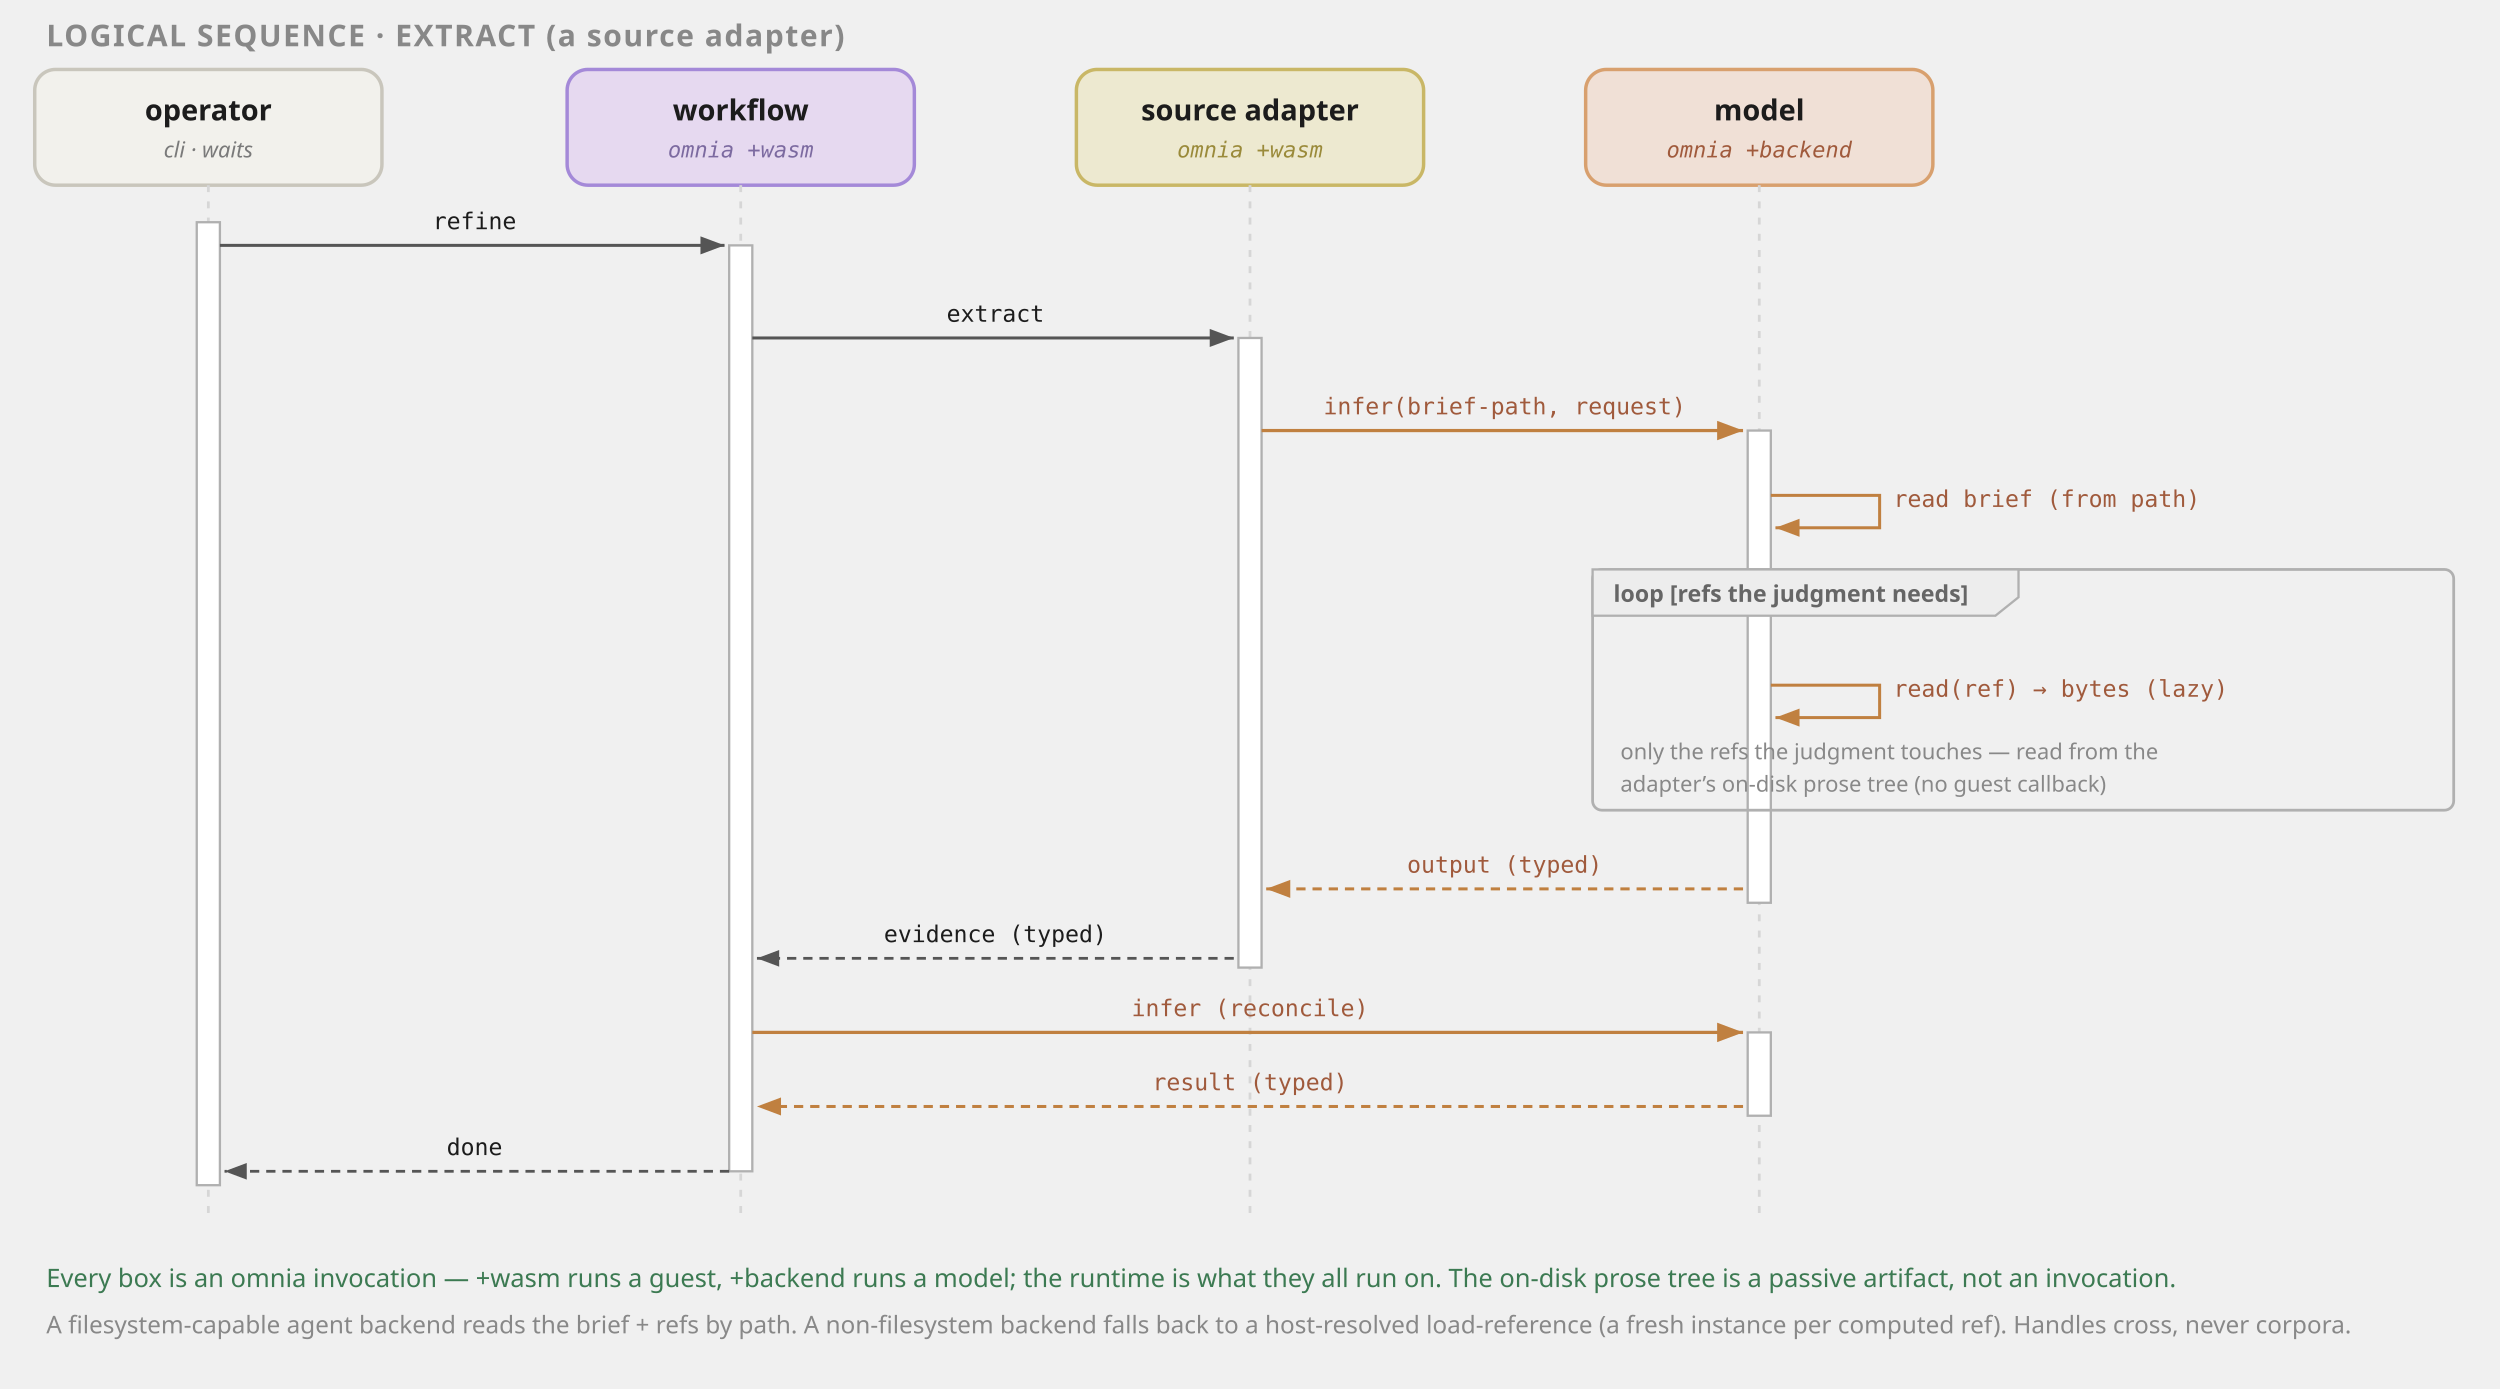
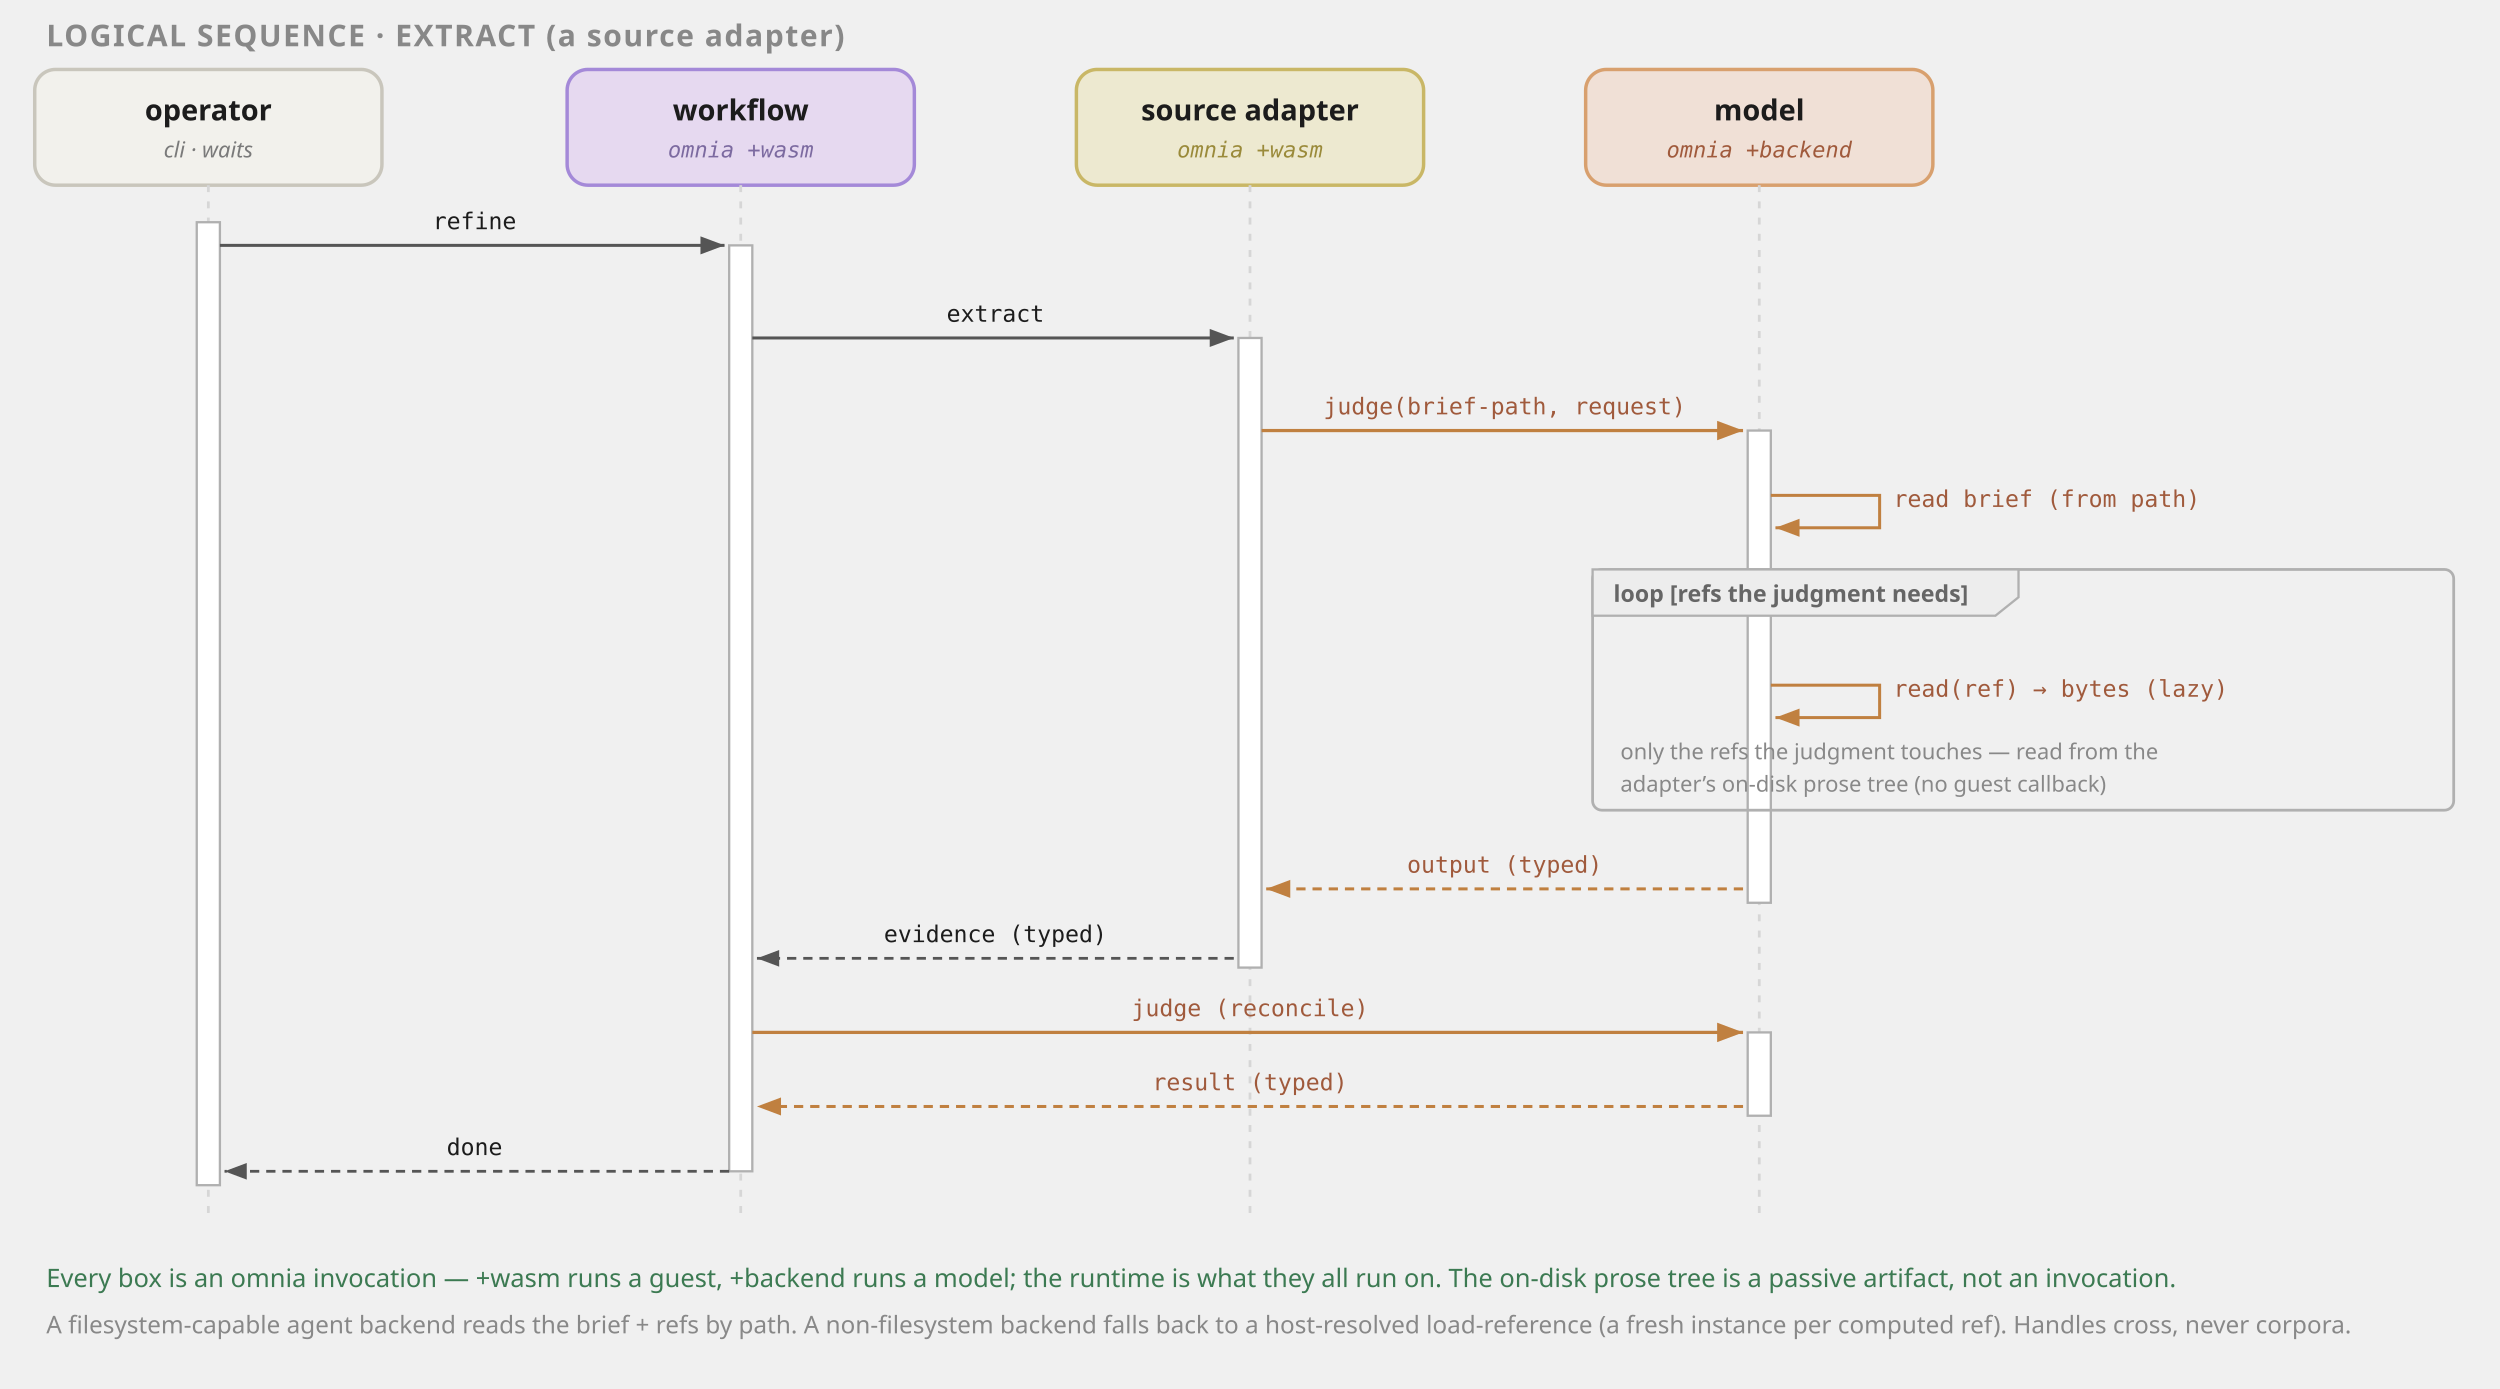
- <svg xmlns="http://www.w3.org/2000/svg" viewBox="0 0 1080 600" role="img" aria-label="Logical sequence for an extract: the operator invokes the workflow (omnia +wasm), which invokes a source adapter (omnia +wasm), which requests infer with a brief path from the model (omnia +backend); the model reads the brief from the adapter's on-disk prose tree and, in a loop over the references the judgment needs, reads each one directly — no guest callback; the model returns evidence to the source adapter, which returns to the workflow; the workflow then runs a direct reconcile infer and returns done to the operator. A non-filesystem backend falls back to a host-resolved load-reference. Every box is an Omnia invocation and every +wasm box is a fresh instance.">
+ <svg xmlns="http://www.w3.org/2000/svg" viewBox="0 0 1080 600" role="img" aria-label="Logical sequence for an extract: the operator invokes the workflow (omnia +wasm), which invokes a source adapter (omnia +wasm), which requests judge with a brief path from the model (omnia +backend); the model reads the brief from the adapter's on-disk prose tree and, in a loop over the references the judgment needs, reads each one directly — no guest callback; the model returns evidence to the source adapter, which returns to the workflow; the workflow then runs a direct reconcile judge and returns done to the operator. A non-filesystem backend falls back to a host-resolved load-reference. Every box is an Omnia invocation and every +wasm box is a fresh instance.">
  <defs>
    <marker id="sx-arr" markerWidth="10" markerHeight="10" refX="8" refY="3" orient="auto">
      <path d="M0,0 L0,6 L8,3 z" fill="#555" />
    </marker>
    <marker id="sx-arrO" markerWidth="10" markerHeight="10" refX="8" refY="3" orient="auto">
      <path d="M0,0 L0,6 L8,3 z" fill="#c08040" />
    </marker>
  </defs>
  <text x="20" y="20" font-family="ui-sans-serif, system-ui, sans-serif" font-size="13" font-weight="700" fill="#888" letter-spacing="0.05em">LOGICAL SEQUENCE · EXTRACT (a source adapter)</text>
  <rect x="15" y="30" width="150" height="50" rx="9" fill="#f2f1ec" stroke="#c9c6bc" stroke-width="1.5" />
  <text x="90" y="52" text-anchor="middle" font-family="ui-sans-serif, system-ui, sans-serif" font-size="12.5" font-weight="600" fill="#1c1c1c">operator</text>
  <text x="90" y="68" text-anchor="middle" font-family="ui-sans-serif, system-ui, sans-serif" font-size="9.5" font-style="italic" fill="#7a7a7a">cli · waits</text>
  <rect x="245" y="30" width="150" height="50" rx="9" fill="#e6d9f0" stroke="#a489d8" stroke-width="1.5" />
  <text x="320" y="52" text-anchor="middle" font-family="ui-sans-serif, system-ui, sans-serif" font-size="12.5" font-weight="600" fill="#1c1c1c">workflow</text>
  <text x="320" y="68" text-anchor="middle" font-family="ui-monospace, monospace" font-size="9.5" font-style="italic" fill="#7c6aa0">omnia +wasm</text>
  <rect x="465" y="30" width="150" height="50" rx="9" fill="#ede9d0" stroke="#c9b766" stroke-width="1.5" />
  <text x="540" y="52" text-anchor="middle" font-family="ui-sans-serif, system-ui, sans-serif" font-size="12.5" font-weight="600" fill="#1c1c1c">source adapter</text>
  <text x="540" y="68" text-anchor="middle" font-family="ui-monospace, monospace" font-size="9.5" font-style="italic" fill="#9a8a3a">omnia +wasm</text>
  <rect x="685" y="30" width="150" height="50" rx="9" fill="#f0e0d6" stroke="#d8a06e" stroke-width="1.5" />
  <text x="760" y="52" text-anchor="middle" font-family="ui-sans-serif, system-ui, sans-serif" font-size="12.5" font-weight="600" fill="#1c1c1c">model</text>
  <text x="760" y="68" text-anchor="middle" font-family="ui-monospace, monospace" font-size="9.5" font-style="italic" fill="#a05a3c">omnia +backend</text>
  <line x1="90" y1="80" x2="90" y2="524" stroke="#d6d6d6" stroke-width="1.2" stroke-dasharray="3 4" />
  <line x1="320" y1="80" x2="320" y2="524" stroke="#d6d6d6" stroke-width="1.2" stroke-dasharray="3 4" />
  <line x1="540" y1="80" x2="540" y2="524" stroke="#d6d6d6" stroke-width="1.2" stroke-dasharray="3 4" />
  <line x1="760" y1="80" x2="760" y2="524" stroke="#d6d6d6" stroke-width="1.2" stroke-dasharray="3 4" />
  <rect x="85" y="96" width="10" height="416" fill="#ffffff" stroke="#b0b0b0" stroke-width="1" />
  <rect x="315" y="106" width="10" height="400" fill="#ffffff" stroke="#b0b0b0" stroke-width="1" />
  <rect x="535" y="146" width="10" height="272" fill="#ffffff" stroke="#b0b0b0" stroke-width="1" />
  <rect x="755" y="186" width="10" height="204" fill="#ffffff" stroke="#b0b0b0" stroke-width="1" />
  <rect x="755" y="446" width="10" height="36" fill="#ffffff" stroke="#b0b0b0" stroke-width="1" />
  <text x="205" y="99" text-anchor="middle" font-family="ui-monospace, monospace" font-size="10" fill="#1c1c1c">refine</text>
  <path d="M95 106 L313 106" stroke="#555" stroke-width="1.3" fill="none" marker-end="url(#sx-arr)" />
  <text x="430" y="139" text-anchor="middle" font-family="ui-monospace, monospace" font-size="10" fill="#1c1c1c">extract</text>
  <path d="M325 146 L533 146" stroke="#555" stroke-width="1.3" fill="none" marker-end="url(#sx-arr)" />
-   <text x="650" y="179" text-anchor="middle" font-family="ui-monospace, monospace" font-size="10" fill="#a05a3c">infer(brief-path, request)</text>
+   <text x="650" y="179" text-anchor="middle" font-family="ui-monospace, monospace" font-size="10" fill="#a05a3c">judge(brief-path, request)</text>
  <path d="M545 186 L753 186" stroke="#c08040" stroke-width="1.4" fill="none" marker-end="url(#sx-arrO)" />
  <path d="M765 214 H812 V228 H767" stroke="#c08040" stroke-width="1.3" fill="none" marker-end="url(#sx-arrO)" />
  <text x="818" y="219" font-family="ui-monospace, monospace" font-size="10" fill="#a05a3c">read brief (from path)</text>
  <rect x="688" y="246" width="372" height="104" rx="4" fill="none" stroke="#b0b0b0" stroke-width="1.2" />
  <path d="M688 246 h184 v12 l-10 8 h-174 z" fill="#ededed" stroke="#b0b0b0" stroke-width="1" />
  <text x="697" y="260" font-family="ui-sans-serif, system-ui, sans-serif" font-size="10" font-weight="600" fill="#666">loop [refs the judgment needs]</text>
  <path d="M765 296 H812 V310 H767" stroke="#c08040" stroke-width="1.3" fill="none" marker-end="url(#sx-arrO)" />
  <text x="818" y="301" font-family="ui-monospace, monospace" font-size="10" fill="#a05a3c">read(ref) → bytes (lazy)</text>
  <text x="700" y="328" font-family="ui-sans-serif, system-ui, sans-serif" font-size="9.5" fill="#888">only the refs the judgment touches — read from the</text>
  <text x="700" y="342" font-family="ui-sans-serif, system-ui, sans-serif" font-size="9.5" fill="#888">adapter’s on-disk prose tree (no guest callback)</text>
  <text x="650" y="377" text-anchor="middle" font-family="ui-monospace, monospace" font-size="10" fill="#a05a3c">output (typed)</text>
  <path d="M753 384 L547 384" stroke="#c08040" stroke-width="1.3" fill="none" stroke-dasharray="4 3" marker-end="url(#sx-arrO)" />
  <text x="430" y="407" text-anchor="middle" font-family="ui-monospace, monospace" font-size="10" fill="#1c1c1c">evidence (typed)</text>
  <path d="M533 414 L327 414" stroke="#555" stroke-width="1.2" fill="none" stroke-dasharray="4 3" marker-end="url(#sx-arr)" />
-   <text x="540" y="439" text-anchor="middle" font-family="ui-monospace, monospace" font-size="10" fill="#a05a3c">infer (reconcile)</text>
+   <text x="540" y="439" text-anchor="middle" font-family="ui-monospace, monospace" font-size="10" fill="#a05a3c">judge (reconcile)</text>
  <path d="M325 446 L753 446" stroke="#c08040" stroke-width="1.4" fill="none" marker-end="url(#sx-arrO)" />
  <text x="540" y="471" text-anchor="middle" font-family="ui-monospace, monospace" font-size="10" fill="#a05a3c">result (typed)</text>
  <path d="M753 478 L327 478" stroke="#c08040" stroke-width="1.3" fill="none" stroke-dasharray="4 3" marker-end="url(#sx-arrO)" />
  <text x="205" y="499" text-anchor="middle" font-family="ui-monospace, monospace" font-size="10" fill="#1c1c1c">done</text>
  <path d="M315 506 L97 506" stroke="#555" stroke-width="1.2" fill="none" stroke-dasharray="4 3" marker-end="url(#sx-arr)" />
  <text x="20" y="556" font-family="ui-sans-serif, system-ui, sans-serif" font-size="11" fill="#3c7a52">Every box is an omnia invocation — +wasm runs a guest, +backend runs a model; the runtime is what they all run on. The on-disk prose tree is a passive artifact, not an invocation.</text>
  <text x="20" y="576" font-family="ui-sans-serif, system-ui, sans-serif" font-size="10.5" fill="#888">A filesystem-capable agent backend reads the brief + refs by path. A non-filesystem backend falls back to a host-resolved load-reference (a fresh instance per computed ref). Handles cross, never corpora.</text>
</svg>
